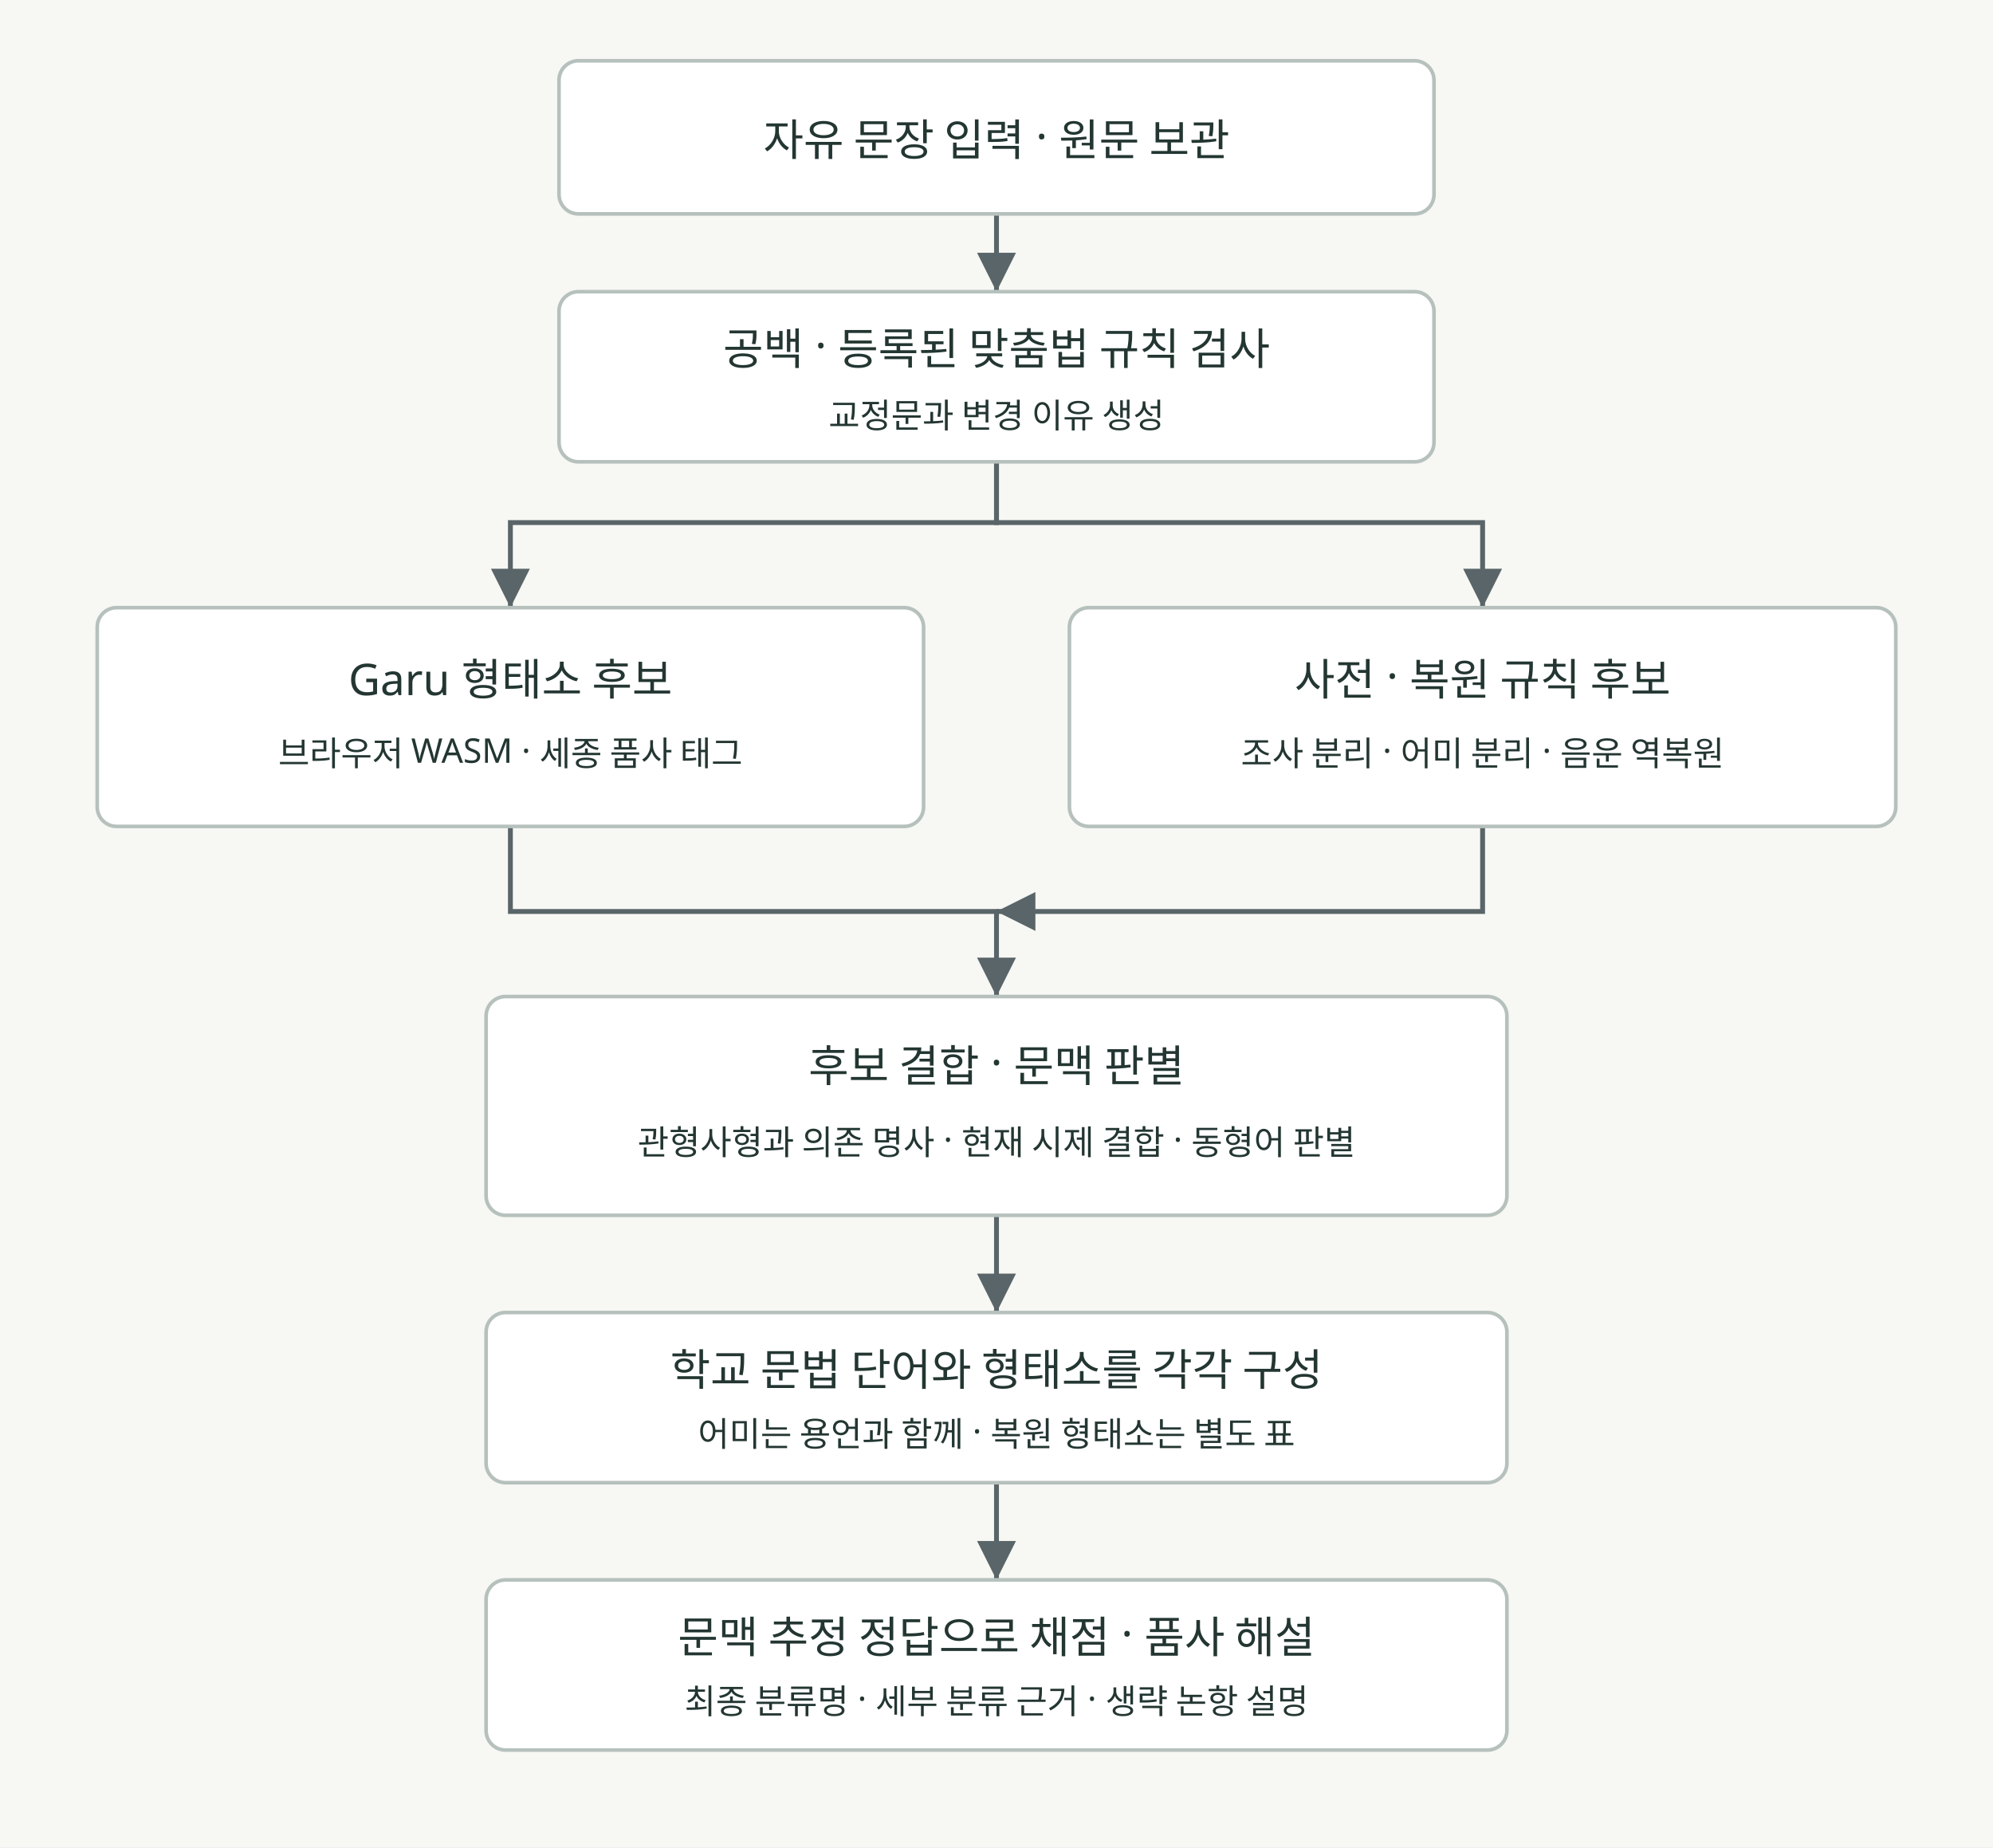
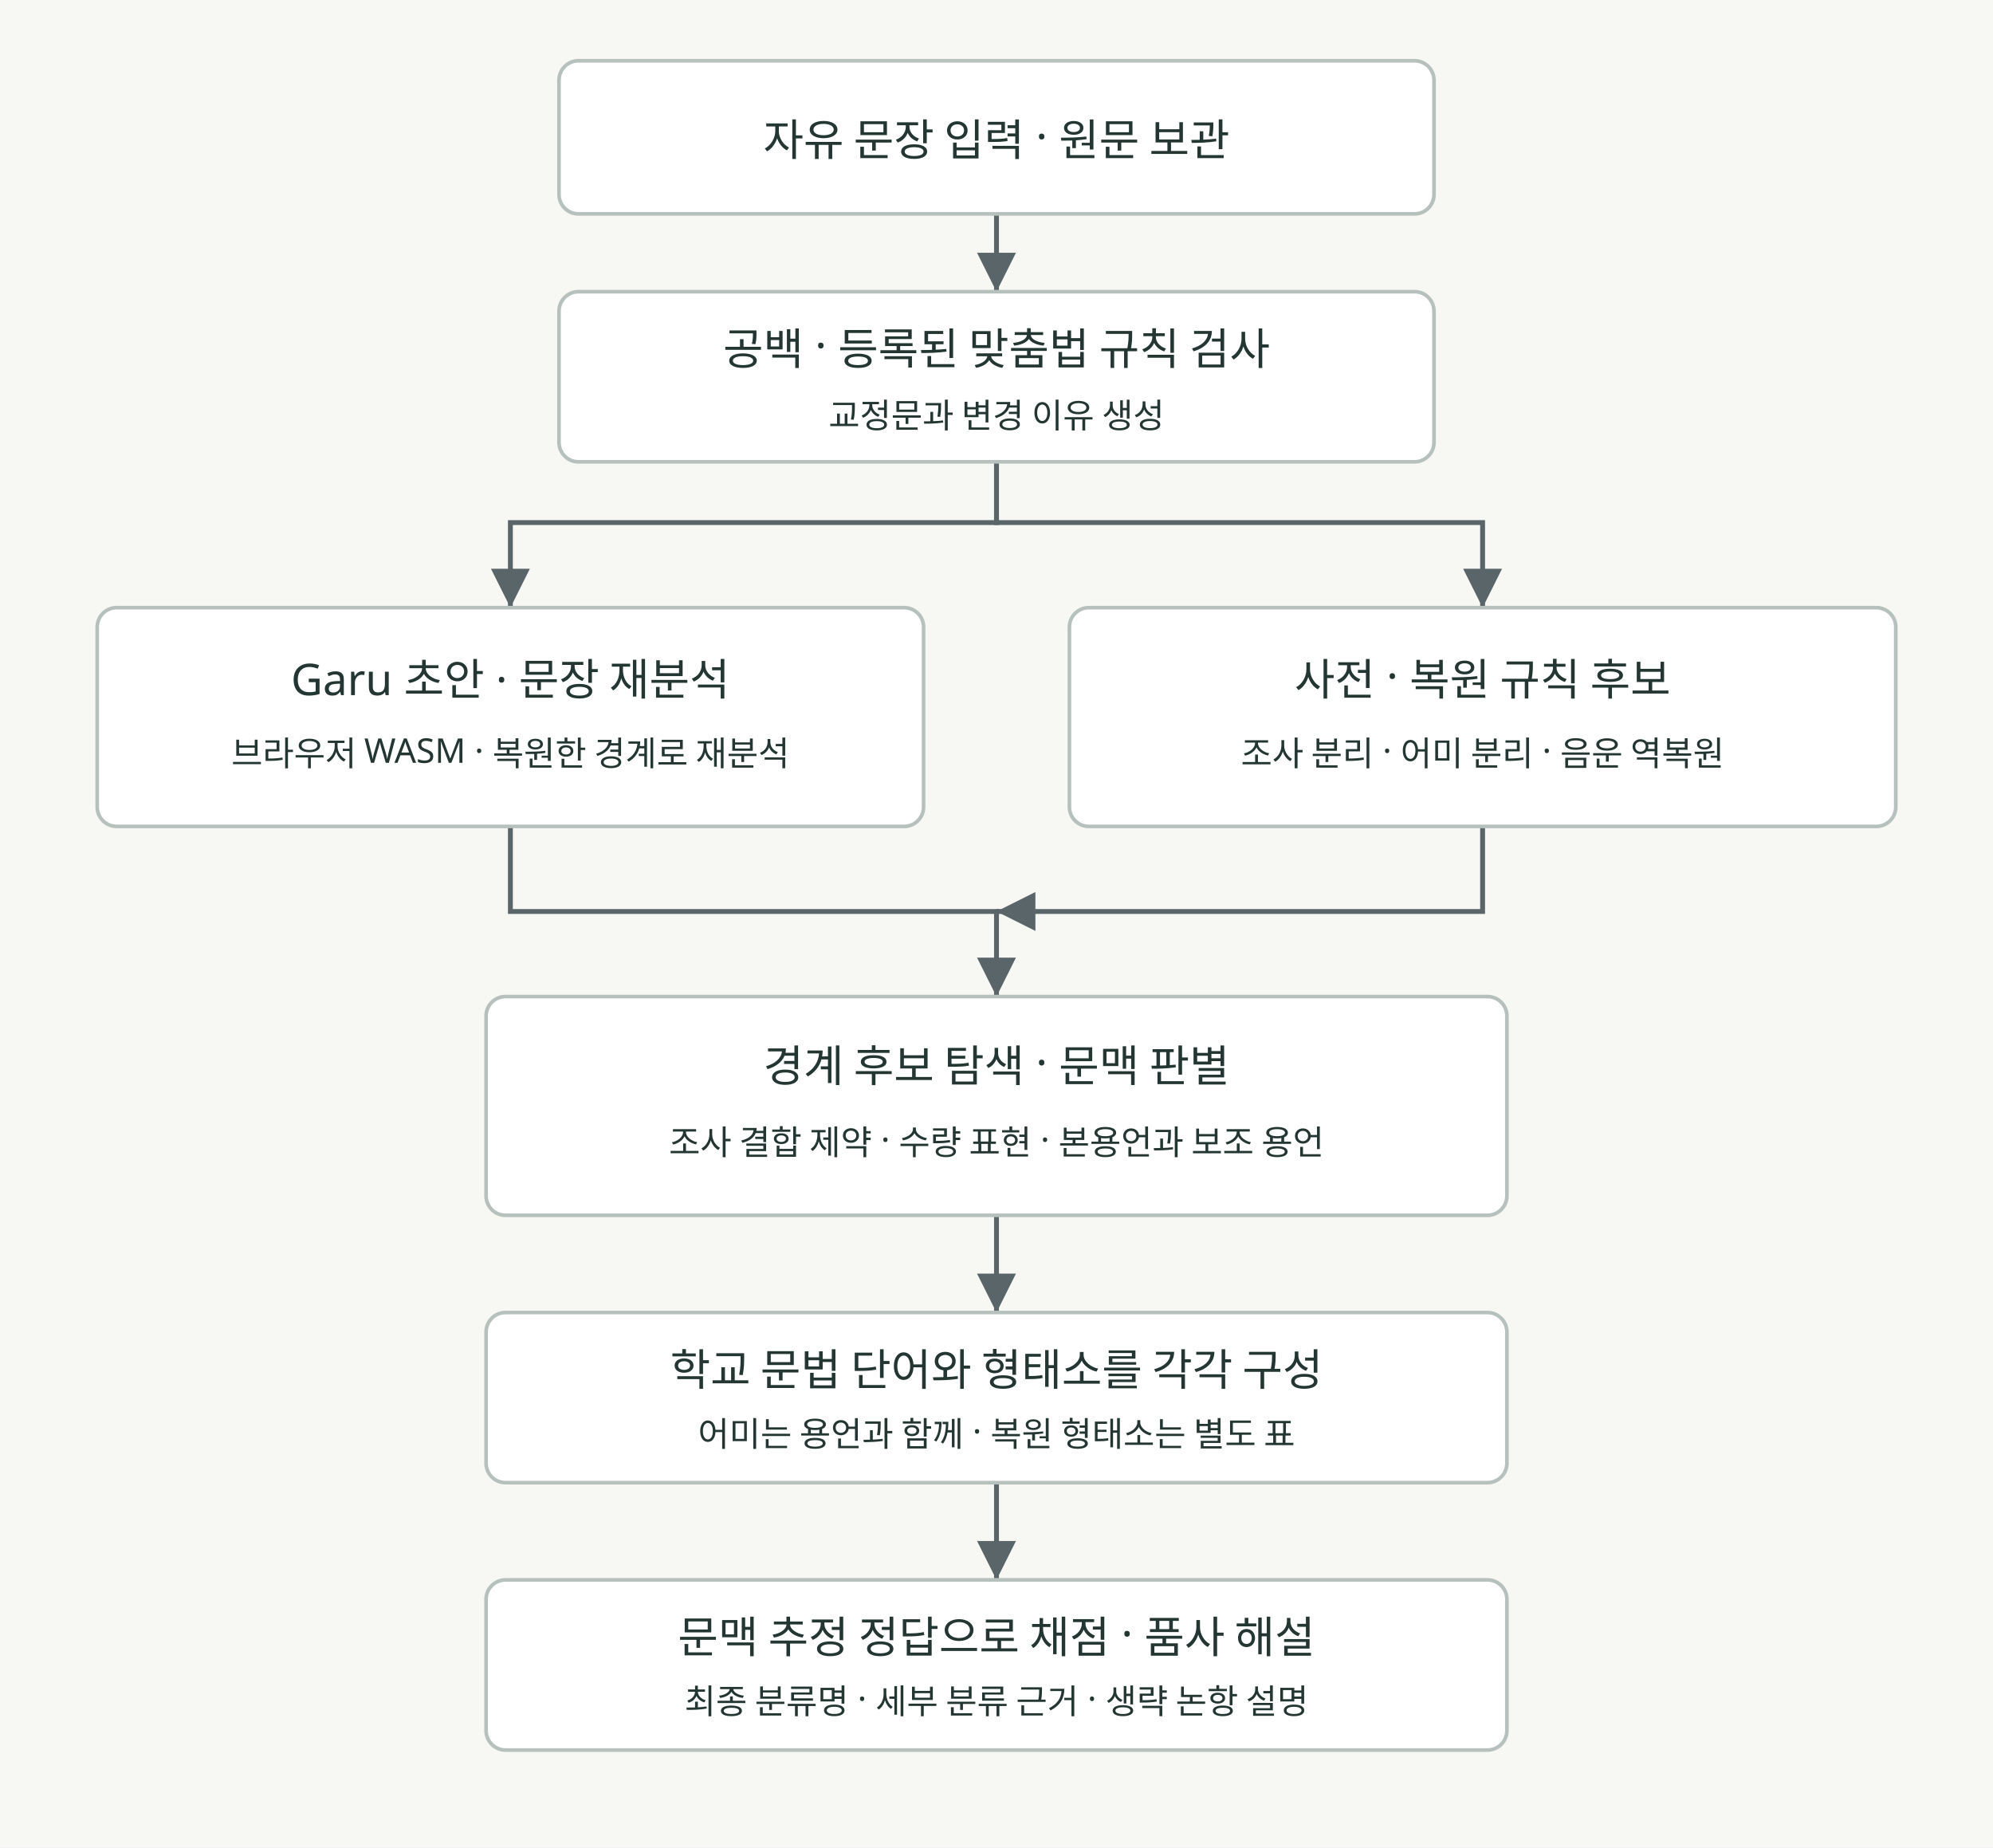
<svg xmlns="http://www.w3.org/2000/svg" viewBox="0 0 820 760" role="img" aria-labelledby="title desc">
  <defs>
    <marker id="arrow" markerWidth="9" markerHeight="9" refX="8" refY="4" orient="auto">
      <path d="M0,0 L8,4 L0,8" fill="#596568" />
    </marker>
  </defs>
  <rect width="820" height="760" fill="#f7f7f3" />
  <g fill="none" stroke="#596568" stroke-width="2" marker-end="url(#arrow)">
    <path d="M410 88V120" />
    <path d="M410 190V215H210V250" />
    <path d="M410 190V215H610V250" />
    <path d="M210 340V375H410V410" />
    <path d="M610 340V375H410" />
    <path d="M410 500V540" />
    <path d="M410 610V650" />
  </g>
  <g fill="#fff" stroke="#b6c1bd" stroke-width="1.5">
    <rect x="230" y="25" width="360" height="63" rx="8" />
    <rect x="230" y="120" width="360" height="70" rx="8" />
    <rect x="40" y="250" width="340" height="90" rx="8" />
    <rect x="440" y="250" width="340" height="90" rx="8" />
    <rect x="200" y="410" width="420" height="90" rx="8" />
    <rect x="200" y="540" width="420" height="70" rx="8" />
    <rect x="200" y="650" width="420" height="70" rx="8" />
  </g>
  <g font-family="Malgun Gothic, sans-serif" fill="#233632" text-anchor="middle" font-size="18">
    <text x="410" y="64">자유 문장 입력 · 원문 보관</text>
    <text x="410" y="150">공백 · 등록된 맞춤법 규칙 검사</text>
    <text x="410" y="176" font-size="14">교정문과 변경 이유 생성</text>
-     <text x="210" y="286">Garu 형태소 후보</text>
-     <text x="210" y="315" font-size="14">브라우저 WASM · 세종 품사 태그</text>
+     <text x="210" y="286">Garu 초안 · 문장 재분석</text>
+     <text x="210" y="315" font-size="14">브라우저 WASM · 복원한 경계로 재분석</text>
    <text x="610" y="286">사전 · 복원 규칙 후보</text>
    <text x="610" y="315" font-size="14">조사 분리 · 어미 분리 · 음운 역복원</text>
-     <text x="410" y="445">후보 결합 · 문맥 판별</text>
-     <text x="410" y="475" font-size="14">관형사형과 의존 명사 · 현재 시제 결합 · 동형어 판별</text>
+     <text x="410" y="445">경계 후보 탐색 · 문맥 판별</text>
+     <text x="410" y="475" font-size="14">조사 결합 제약 · 수량 표현 · 본용언과 보조 용언</text>
    <text x="410" y="570">학교 문법 단어와 형태소를 각각 구성</text>
    <text x="410" y="595" font-size="14">어미는 용언과 함께 · 복원 형태소는 별도 표</text>
    <text x="410" y="680">문맥 추정 정답으로 채점 · 품사 해설</text>
    <text x="410" y="705" font-size="14">최종 분류명 · 세부 분류 근거 · 생략 논항 설명</text>
  </g>
</svg>
